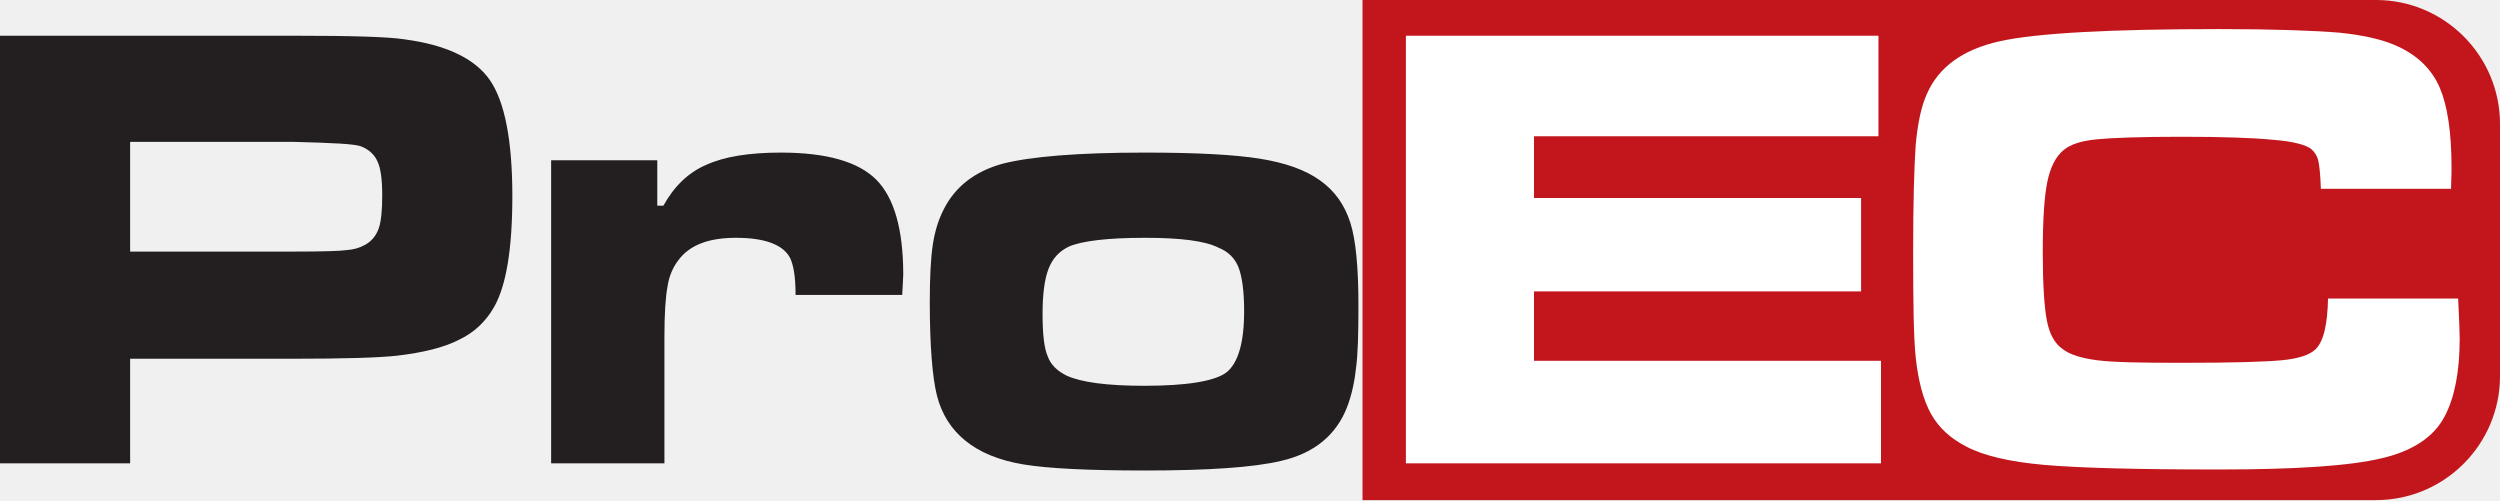
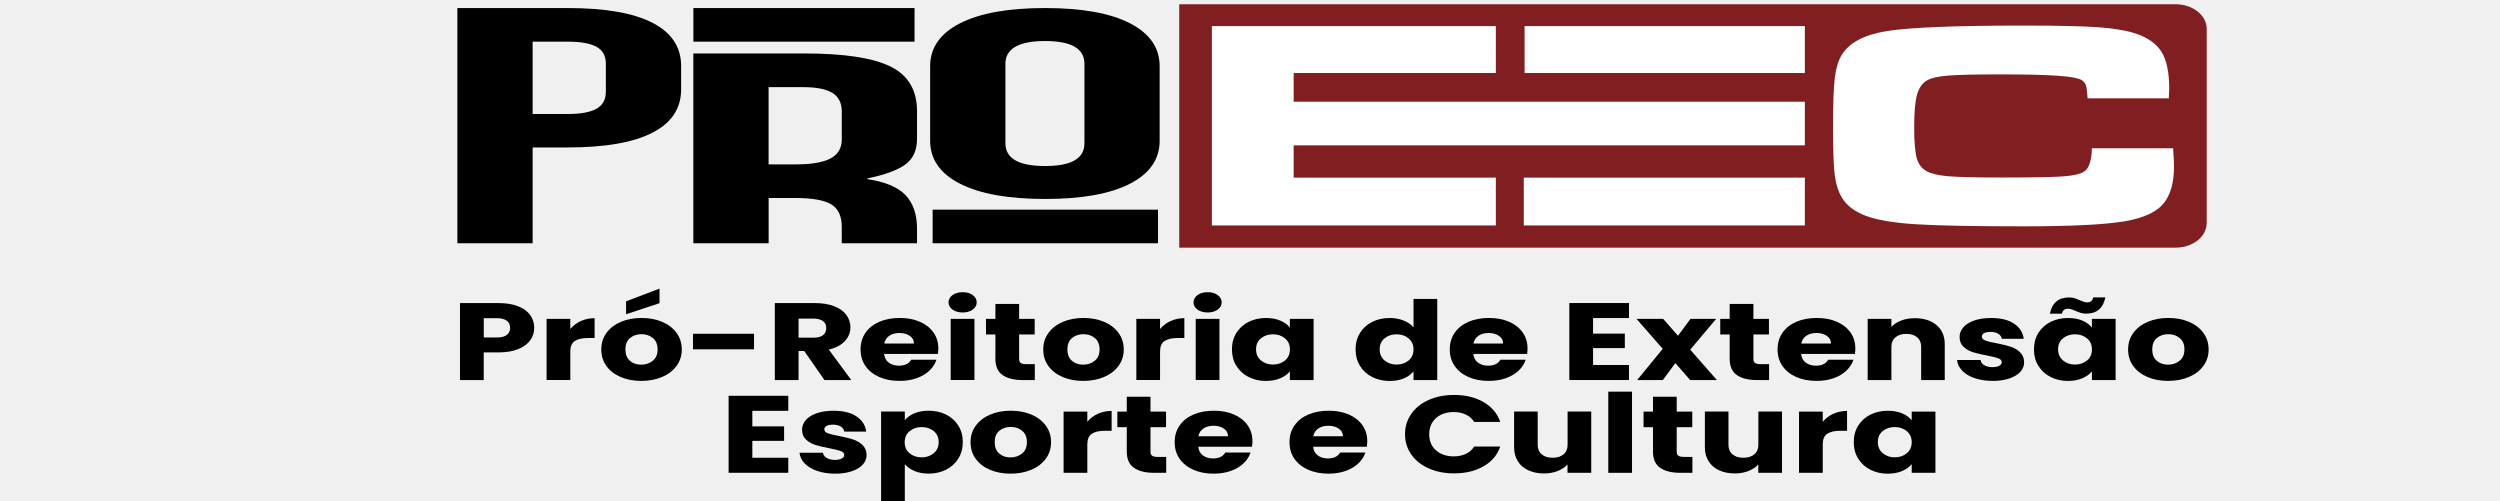
<svg xmlns="http://www.w3.org/2000/svg" version="1.1" id="Camada_1" x="0px" y="0px" viewBox="0 0 489.9 98" style="enable-background:new 0 0 489.9 98;" xml:space="preserve">
-   <style type="text/css">
+   <defs id="defs3">
+     <style id="style1-2">      .cls-1, .cls-2 {        fill: #fff;      }      .cls-2 {        fill-rule: evenodd;      }      .cls-3 {        fill: #801e21;      }    </style>
+   </defs>
+   <style type="text/css" id="style1">
	.st0{fill-rule:evenodd;clip-rule:evenodd;fill:#C3161C;}
	.st1{fill-rule:evenodd;clip-rule:evenodd;fill:#FFFFFF;}
	.st2{fill-rule:evenodd;clip-rule:evenodd;fill:#231F20;}
</style>
-   <g>
-     <path class="st0" d="M399.2,0H419h46.6c13.4,0,24.3,10.9,24.3,24.3v49.4c0,13.4-10.9,24.3-24.3,24.3H419h-19.8H267V0H399.2z" />
-     <path class="st1" d="M275.5,7h92.6v19.7h-67.5v12.1h64.1v18.3h-64.1v13.6h68v20.1h-93.1V7L275.5,7z M456.2,58.5h25.5   c0.2,4.1,0.3,6.7,0.3,7.9c0,6.4-1,11.5-2.9,15.1c-2.1,4.1-6.3,6.9-12.4,8.3c-6.2,1.5-16.8,2.2-32,2.2c-15.9,0-27.3-0.3-34.1-0.9   c-6.8-0.6-11.9-1.8-15.3-3.6c-3.1-1.6-5.4-3.7-6.9-6.4c-1.5-2.7-2.5-6.4-3-11.1c-0.4-3.8-0.5-10.7-0.5-20.6c0-9.7,0.2-16.7,0.5-21   c0.4-4.3,1.1-7.6,2.2-10c2.3-5.3,7.1-8.7,14.2-10.3c7.1-1.6,21.5-2.4,43.1-2.4c10.8,0,18.6,0.3,23.5,0.7c4.9,0.5,8.8,1.4,11.7,2.8   c3.8,1.8,6.5,4.5,8,8c1.5,3.5,2.3,8.7,2.3,15.6c0,0.4,0,1.8-0.1,4.2h-25.5c-0.1-2.8-0.3-4.6-0.5-5.5c-0.2-0.9-0.7-1.7-1.4-2.3   c-1-0.8-3.5-1.5-7.4-1.8c-4-0.4-10-0.6-18-0.6c-8,0-13.5,0.2-16.6,0.5c-3.1,0.3-5.2,1-6.5,2.1c-1.5,1.2-2.6,3.3-3.2,6.2   c-0.6,2.9-0.9,7.5-0.9,13.8c0,6.3,0.3,10.8,0.8,13.4c0.5,2.6,1.5,4.5,3.1,5.6c1.4,1.1,3.7,1.8,6.8,2.2c3.1,0.4,8.7,0.5,16.6,0.5   c9.8,0,16.3-0.2,19.5-0.5c3.2-0.3,5.4-1,6.6-2.1C455.3,67,456.1,63.7,456.2,58.5z" />
-     <path class="st2" d="M224.4,46.6c-7.3,0-12.3,0.6-14.9,1.7c-1.9,0.9-3.2,2.3-4,4.3c-0.8,2-1.2,5-1.2,8.9c0,3.9,0.3,6.7,1,8.3   c0.6,1.7,1.9,2.9,3.7,3.8c2.8,1.3,7.9,2,15.2,2c8.4,0,13.8-0.9,16.1-2.6c2.3-1.8,3.5-5.8,3.5-12c0-3.9-0.4-6.8-1.1-8.6   c-0.7-1.8-2-3.1-4-3.9C236.1,47.2,231.3,46.6,224.4,46.6L224.4,46.6z M25.5,49.3h31.9c5.8,0,9.3-0.1,10.6-0.3   c1.3-0.1,2.4-0.4,3.5-1c1.3-0.7,2.2-1.8,2.7-3.2c0.5-1.4,0.7-3.6,0.7-6.6c0-3-0.3-5.2-0.9-6.5c-0.6-1.4-1.7-2.4-3.2-3   c-1.2-0.5-5.6-0.7-13.3-0.9H25.5V49.3L25.5,49.3z M0,90.7V7h57.3C68.6,7,76,7.2,79.2,7.7c8.3,1.1,13.9,3.8,16.8,8   c2.9,4.2,4.4,11.8,4.4,22.7c0,10.4-1.2,17.6-3.6,21.8c-1.6,2.8-3.9,5-6.9,6.4c-2.9,1.5-7,2.5-12.1,3.1c-3.6,0.4-10.4,0.6-20.3,0.6   H25.5v20.5H0L0,90.7z M108,31.4h20.8v8.9h1.2c2.1-3.8,4.9-6.5,8.4-8c3.5-1.6,8.4-2.4,14.6-2.4c9,0,15.2,1.8,18.7,5.3   c3.5,3.5,5.3,9.7,5.3,18.6c0,0.5-0.1,1.9-0.2,4h-20.9c0-3.5-0.4-5.9-1.1-7.3c-1.4-2.6-5-3.9-10.6-3.9c-5.3,0-9,1.4-11.2,4.3   c-1.1,1.4-1.9,3.2-2.2,5.3c-0.4,2.1-0.6,5.4-0.6,9.9v24.7H108V31.4L108,31.4z M224.3,29.9c10.1,0,17.6,0.4,22.6,1.2   c5,0.8,8.9,2.2,11.7,4.2c3,2.1,4.9,4.9,6,8.3c1.1,3.4,1.6,8.9,1.6,16.3c0,5.5-0.1,9.6-0.5,12.4c-0.3,2.8-0.9,5.3-1.7,7.4   c-2.1,5.5-6.4,9.1-12.9,10.6c-5.4,1.3-14.3,1.9-26.8,1.9c-11.1,0-19-0.4-23.8-1.2c-4.8-0.8-8.6-2.4-11.4-4.7   c-2.7-2.2-4.6-5.2-5.5-8.8c-0.9-3.6-1.4-9.8-1.4-18.4c0-4.9,0.2-8.6,0.6-11.2c0.4-2.6,1.1-4.9,2.2-7c2.2-4.3,6-7.3,11.4-8.8   C201.8,30.7,211.1,29.9,224.3,29.9z" />
+   <g id="g46" transform="matrix(0.8706199,0,0,0.6882539,89.62696,0.8329908)">
+     <g id="g37">
+       <path d="m 16.43,95.62 c -0.58,1.05 -1.48,1.9 -2.69,2.54 -1.21,0.65 -2.71,0.97 -4.5,0.97 H 5.93 V 107 H 0.59 V 85.08 h 8.65 c 1.75,0 3.23,0.3 4.43,0.91 1.21,0.6 2.11,1.44 2.72,2.5 0.6,1.06 0.91,2.28 0.91,3.65 0,1.27 -0.29,2.43 -0.87,3.48 z m -5.31,-1.46 c 0.5,-0.48 0.75,-1.16 0.75,-2.03 0,-0.87 -0.25,-1.55 -0.75,-2.03 -0.5,-0.48 -1.26,-0.72 -2.28,-0.72 h -2.9 v 5.5 h 2.9 c 1.02,0 1.78,-0.24 2.28,-0.72 z" id="path1-7" />
+       <path d="m 27.77,90.21 c 0.94,-0.55 1.98,-0.83 3.12,-0.83 v 5.65 h -1.47 c -1.33,0 -2.33,0.29 -3,0.86 -0.67,0.57 -1,1.58 -1,3.01 v 8.09 H 20.08 V 89.57 h 5.34 v 2.9 c 0.62,-0.96 1.41,-1.71 2.34,-2.26 z" id="path2-2" />
+       <path d="m 36.78,106.15 c -1.36,-0.73 -2.44,-1.77 -3.22,-3.12 -0.78,-1.35 -1.17,-2.93 -1.17,-4.75 0,-1.82 0.4,-3.37 1.19,-4.73 0.79,-1.36 1.87,-2.41 3.25,-3.14 1.37,-0.73 2.91,-1.09 4.62,-1.09 1.71,0 3.25,0.36 4.62,1.09 1.37,0.73 2.46,1.78 3.25,3.14 0.79,1.36 1.19,2.94 1.19,4.73 0,1.79 -0.4,3.37 -1.2,4.73 -0.8,1.36 -1.89,2.41 -3.28,3.14 -1.38,0.73 -2.93,1.09 -4.64,1.09 -1.71,0 -3.24,-0.36 -4.61,-1.09 z m 7.21,-4.65 c 0.72,-0.75 1.08,-1.82 1.08,-3.22 0,-1.4 -0.35,-2.47 -1.05,-3.22 -0.7,-0.75 -1.56,-1.12 -2.58,-1.12 -1.02,0 -1.9,0.37 -2.59,1.11 -0.69,0.74 -1.03,1.82 -1.03,3.23 0,1.41 0.34,2.47 1.01,3.22 0.68,0.75 1.52,1.12 2.54,1.12 1.02,0 1.89,-0.37 2.61,-1.12 z m 1.51,-16.39 -7.53,3.15 v -3.68 l 7.53,-3.62 z" id="path3-3" />
+       <path d="m 66.77,93.82 v 4.43 H 53.03 v -4.43 z" id="path4" />
+       <path d="M 82.63,107 78.07,98.73 H 76.79 V 107 H 71.45 V 85.08 h 8.96 c 1.73,0 3.2,0.3 4.42,0.91 1.22,0.61 2.13,1.43 2.73,2.48 0.6,1.05 0.91,2.22 0.91,3.51 0,1.46 -0.41,2.76 -1.23,3.9 -0.82,1.14 -2.04,1.96 -3.64,2.44 L 88.66,107 Z M 76.79,94.94 h 3.31 c 0.98,0 1.71,-0.24 2.2,-0.72 0.49,-0.48 0.73,-1.16 0.73,-2.03 0,-0.87 -0.24,-1.49 -0.73,-1.97 -0.49,-0.48 -1.22,-0.72 -2.2,-0.72 h -3.31 v 5.43 0 z" id="path5" />
+       <path d="M 108.14,99.57 H 96.06 c 0.08,1.08 0.43,1.91 1.05,2.48 0.61,0.57 1.37,0.86 2.26,0.86 1.33,0 2.26,-0.56 2.78,-1.69 h 5.68 c -0.29,1.14 -0.82,2.17 -1.58,3.09 -0.76,0.92 -1.71,1.63 -2.86,2.15 -1.15,0.52 -2.43,0.78 -3.84,0.78 -1.71,0 -3.23,-0.36 -4.56,-1.09 -1.33,-0.73 -2.37,-1.77 -3.12,-3.12 -0.75,-1.35 -1.12,-2.93 -1.12,-4.75 0,-1.82 0.37,-3.39 1.11,-4.75 0.74,-1.35 1.77,-2.39 3.11,-3.12 1.33,-0.73 2.86,-1.09 4.59,-1.09 1.73,0 3.18,0.35 4.5,1.06 1.31,0.71 2.34,1.72 3.08,3.03 0.74,1.31 1.11,2.84 1.11,4.59 0,0.5 -0.03,1.02 -0.09,1.56 h -0.02 z m -5.37,-2.97 c 0,-0.92 -0.31,-1.64 -0.94,-2.19 -0.62,-0.54 -1.41,-0.81 -2.34,-0.81 -0.93,0 -1.65,0.26 -2.26,0.78 -0.61,0.52 -0.99,1.26 -1.14,2.22 z" id="path6" />
+       <path d="m 111.44,86.93 c -0.59,-0.55 -0.89,-1.23 -0.89,-2.04 0,-0.81 0.3,-1.53 0.89,-2.08 0.59,-0.55 1.36,-0.83 2.3,-0.83 0.94,0 1.67,0.28 2.26,0.83 0.59,0.55 0.89,1.24 0.89,2.08 0,0.84 -0.3,1.49 -0.89,2.04 -0.59,0.55 -1.35,0.83 -2.26,0.83 -0.91,0 -1.7,-0.28 -2.3,-0.83 z m 4.94,2.64 v 17.42 h -5.34 V 89.57 Z" id="path7" />
+       <path d="M 129.97,102.47 V 107 h -2.72 c -1.94,0 -3.45,-0.47 -4.53,-1.42 -1.08,-0.95 -1.62,-2.49 -1.62,-4.64 v -6.93 h -2.12 v -4.43 h 2.12 v -4.25 h 5.34 v 4.25 h 3.5 v 4.43 h -3.5 v 7 c 0,0.52 0.12,0.9 0.37,1.12 0.25,0.23 0.67,0.34 1.25,0.34 z" id="path8" />
+       <path d="m 136.26,106.15 c -1.36,-0.73 -2.44,-1.77 -3.22,-3.12 -0.78,-1.35 -1.17,-2.93 -1.17,-4.75 0,-1.82 0.4,-3.37 1.19,-4.73 0.79,-1.36 1.87,-2.41 3.25,-3.14 1.37,-0.73 2.91,-1.09 4.62,-1.09 1.71,0 3.25,0.36 4.62,1.09 1.37,0.73 2.46,1.78 3.25,3.14 0.79,1.36 1.19,2.94 1.19,4.73 0,1.79 -0.4,3.37 -1.2,4.73 -0.8,1.36 -1.89,2.41 -3.28,3.14 -1.38,0.73 -2.93,1.09 -4.64,1.09 -1.71,0 -3.24,-0.36 -4.61,-1.09 z m 7.21,-4.65 c 0.72,-0.75 1.08,-1.82 1.08,-3.22 0,-1.4 -0.35,-2.47 -1.05,-3.22 -0.7,-0.75 -1.56,-1.12 -2.58,-1.12 -1.02,0 -1.9,0.37 -2.59,1.11 -0.69,0.74 -1.03,1.82 -1.03,3.23 0,1.41 0.34,2.47 1.01,3.22 0.68,0.75 1.52,1.12 2.54,1.12 1.02,0 1.89,-0.37 2.61,-1.12 z" id="path9" />
+       <path d="m 160.51,90.21 c 0.94,-0.55 1.98,-0.83 3.12,-0.83 v 5.65 h -1.47 c -1.33,0 -2.33,0.29 -3,0.86 -0.67,0.57 -1,1.58 -1,3.01 v 8.09 h -5.34 V 89.57 h 5.34 v 2.9 c 0.62,-0.96 1.41,-1.71 2.34,-2.26 v 0 z" id="path10" />
+       <path d="m 166.58,86.93 c -0.59,-0.55 -0.89,-1.23 -0.89,-2.04 0,-0.81 0.3,-1.53 0.89,-2.08 0.59,-0.55 1.36,-0.83 2.3,-0.83 0.94,0 1.67,0.28 2.26,0.83 0.59,0.55 0.89,1.24 0.89,2.08 0,0.84 -0.3,1.49 -0.89,2.04 -0.59,0.55 -1.35,0.83 -2.26,0.83 -0.91,0 -1.7,-0.28 -2.3,-0.83 z m 4.95,2.64 v 17.42 h -5.34 V 89.57 Z" id="path11" />
+       <path d="m 175.35,93.54 c 0.68,-1.35 1.6,-2.39 2.76,-3.12 1.17,-0.73 2.47,-1.09 3.9,-1.09 1.23,0 2.31,0.25 3.23,0.75 0.93,0.5 1.64,1.16 2.14,1.97 v -2.47 h 5.34 V 107 h -5.34 v -2.47 c -0.52,0.81 -1.24,1.47 -2.17,1.97 -0.93,0.5 -2,0.75 -3.23,0.75 -1.42,0 -2.71,-0.37 -3.87,-1.11 -1.17,-0.74 -2.09,-1.79 -2.76,-3.15 -0.68,-1.36 -1.01,-2.94 -1.01,-4.73 0,-1.79 0.34,-3.36 1.01,-4.71 v 0 z m 10.93,1.59 c -0.74,-0.77 -1.64,-1.16 -2.7,-1.16 -1.06,0 -1.96,0.38 -2.7,1.14 -0.74,0.76 -1.11,1.81 -1.11,3.14 0,1.33 0.37,2.39 1.11,3.17 0.74,0.78 1.64,1.17 2.7,1.17 1.06,0 1.96,-0.39 2.7,-1.16 0.74,-0.77 1.11,-1.82 1.11,-3.15 0,-1.33 -0.37,-2.38 -1.11,-3.15 z" id="path12" />
+       <path d="m 203.18,93.54 c 0.68,-1.35 1.6,-2.39 2.76,-3.12 1.17,-0.73 2.47,-1.09 3.9,-1.09 1.15,0 2.19,0.24 3.14,0.72 0.95,0.48 1.69,1.12 2.23,1.94 V 83.9 h 5.34 v 23.11 h -5.34 v -2.5 c -0.5,0.83 -1.21,1.5 -2.14,2 -0.93,0.5 -2,0.75 -3.23,0.75 -1.44,0 -2.74,-0.37 -3.9,-1.11 -1.17,-0.74 -2.09,-1.79 -2.76,-3.15 -0.68,-1.36 -1.01,-2.94 -1.01,-4.73 0,-1.79 0.34,-3.36 1.01,-4.71 z m 10.92,1.59 c -0.74,-0.77 -1.64,-1.16 -2.7,-1.16 -1.06,0 -1.96,0.38 -2.7,1.14 -0.74,0.76 -1.11,1.81 -1.11,3.14 0,1.33 0.37,2.39 1.11,3.17 0.74,0.78 1.64,1.17 2.7,1.17 1.06,0 1.96,-0.39 2.7,-1.16 0.74,-0.77 1.11,-1.82 1.11,-3.15 0,-1.33 -0.37,-2.38 -1.11,-3.15 z" id="path13" />
+       <path d="m 240.76,99.57 h -12.08 c 0.08,1.08 0.43,1.91 1.05,2.48 0.61,0.57 1.37,0.86 2.26,0.86 1.33,0 2.26,-0.56 2.78,-1.69 h 5.68 c -0.29,1.14 -0.82,2.17 -1.58,3.09 -0.76,0.92 -1.71,1.63 -2.86,2.15 -1.15,0.52 -2.43,0.78 -3.84,0.78 -1.71,0 -3.23,-0.36 -4.56,-1.09 -1.33,-0.73 -2.37,-1.77 -3.12,-3.12 -0.75,-1.35 -1.12,-2.93 -1.12,-4.75 0,-1.82 0.37,-3.39 1.11,-4.75 0.74,-1.35 1.77,-2.39 3.11,-3.12 1.33,-0.73 2.86,-1.09 4.59,-1.09 1.73,0 3.18,0.35 4.5,1.06 1.31,0.71 2.34,1.72 3.08,3.03 0.74,1.31 1.11,2.84 1.11,4.59 0,0.5 -0.03,1.02 -0.09,1.56 h -0.02 z m -5.38,-2.97 c 0,-0.92 -0.31,-1.64 -0.94,-2.19 -0.62,-0.54 -1.41,-0.81 -2.34,-0.81 -0.93,0 -1.65,0.26 -2.26,0.78 -0.61,0.52 -0.99,1.26 -1.14,2.22 z" id="path14" />
+       <path d="m 255.62,89.35 v 4.43 h 7.15 v 4.12 h -7.15 v 4.81 h 8.09 v 4.28 H 250.28 V 85.07 h 13.43 v 4.28 z" id="path15" />
+       <path d="m 277.48,107 -3.34,-4.84 -2.81,4.84 h -5.78 l 5.75,-8.9 -5.9,-8.52 h 6 l 3.34,4.81 2.81,-4.81 h 5.78 l -5.84,8.77 6,8.65 z" id="path16" />
+       <path d="M 295.24,102.47 V 107 h -2.72 c -1.94,0 -3.45,-0.47 -4.53,-1.42 -1.08,-0.95 -1.62,-2.49 -1.62,-4.64 v -6.93 h -2.12 v -4.43 h 2.12 v -4.25 h 5.34 v 4.25 h 3.5 v 4.43 h -3.5 v 7 c 0,0.52 0.12,0.9 0.37,1.12 0.25,0.23 0.67,0.34 1.25,0.34 z" id="path17" />
+       <path d="m 314.54,99.57 h -12.08 c 0.08,1.08 0.43,1.91 1.05,2.48 0.61,0.57 1.37,0.86 2.26,0.86 1.33,0 2.26,-0.56 2.78,-1.69 h 5.68 c -0.29,1.14 -0.82,2.17 -1.58,3.09 -0.76,0.92 -1.71,1.63 -2.86,2.15 -1.15,0.52 -2.43,0.78 -3.84,0.78 -1.71,0 -3.23,-0.36 -4.56,-1.09 -1.33,-0.73 -2.37,-1.77 -3.12,-3.12 -0.75,-1.35 -1.12,-2.93 -1.12,-4.75 0,-1.82 0.37,-3.39 1.11,-4.75 0.74,-1.35 1.77,-2.39 3.11,-3.12 1.33,-0.73 2.86,-1.09 4.59,-1.09 1.73,0 3.18,0.35 4.5,1.06 1.31,0.71 2.34,1.72 3.08,3.03 0.74,1.31 1.11,2.84 1.11,4.59 0,0.5 -0.03,1.02 -0.09,1.56 h -0.02 z m -5.37,-2.97 c 0,-0.92 -0.31,-1.64 -0.94,-2.19 -0.62,-0.54 -1.41,-0.81 -2.34,-0.81 -0.93,0 -1.65,0.26 -2.26,0.78 -0.61,0.52 -0.99,1.26 -1.14,2.22 z" id="path18" />
+       <path d="m 332.95,91.37 c 1.22,1.32 1.83,3.14 1.83,5.45 V 107 h -5.31 v -9.46 c 0,-1.17 -0.3,-2.07 -0.91,-2.72 -0.6,-0.65 -1.42,-0.97 -2.44,-0.97 -1.02,0 -1.83,0.32 -2.44,0.97 -0.6,0.65 -0.91,1.55 -0.91,2.72 V 107 h -5.34 V 89.58 h 5.34 v 2.31 c 0.54,-0.77 1.27,-1.38 2.19,-1.83 0.92,-0.45 1.95,-0.67 3.09,-0.67 2.04,0 3.67,0.66 4.89,1.98 v 0 z" id="path19" />
+       <path d="m 341.52,106.47 c -1.19,-0.52 -2.12,-1.23 -2.81,-2.14 -0.69,-0.91 -1.07,-1.92 -1.16,-3.04 h 5.28 c 0.06,0.6 0.34,1.09 0.84,1.47 0.5,0.38 1.11,0.56 1.84,0.56 0.67,0 1.18,-0.13 1.55,-0.39 0.36,-0.26 0.55,-0.6 0.55,-1.01 0,-0.5 -0.26,-0.87 -0.78,-1.11 -0.52,-0.24 -1.36,-0.5 -2.53,-0.8 -1.25,-0.29 -2.29,-0.6 -3.12,-0.92 -0.83,-0.32 -1.55,-0.83 -2.15,-1.53 -0.6,-0.7 -0.91,-1.64 -0.91,-2.83 0,-1 0.28,-1.91 0.83,-2.73 0.55,-0.82 1.36,-1.47 2.44,-1.95 1.07,-0.48 2.35,-0.72 3.83,-0.72 2.19,0 3.91,0.54 5.17,1.62 1.26,1.08 1.98,2.52 2.17,4.31 h -4.93 c -0.08,-0.6 -0.35,-1.08 -0.8,-1.44 -0.45,-0.35 -1.04,-0.53 -1.76,-0.53 -0.62,0 -1.1,0.12 -1.44,0.36 -0.33,0.24 -0.5,0.57 -0.5,0.98 0,0.5 0.27,0.87 0.8,1.12 0.53,0.25 1.36,0.5 2.48,0.75 1.29,0.33 2.34,0.66 3.15,0.98 0.81,0.32 1.52,0.84 2.14,1.56 0.61,0.72 0.93,1.68 0.95,2.89 0,1.02 -0.29,1.93 -0.86,2.73 -0.57,0.8 -1.4,1.43 -2.47,1.89 -1.07,0.46 -2.32,0.69 -3.73,0.69 -1.52,0 -2.87,-0.26 -4.06,-0.78 h -0.01 z" id="path20" />
+       <path d="m 355.87,93.54 c 0.68,-1.35 1.6,-2.39 2.76,-3.12 1.17,-0.73 2.47,-1.09 3.9,-1.09 1.23,0 2.31,0.25 3.23,0.75 0.93,0.5 1.64,1.16 2.14,1.97 v -2.47 h 5.34 V 107 h -5.34 v -2.47 c -0.52,0.81 -1.24,1.47 -2.17,1.97 -0.93,0.5 -2,0.75 -3.23,0.75 -1.42,0 -2.71,-0.37 -3.87,-1.11 -1.17,-0.74 -2.09,-1.79 -2.76,-3.15 -0.68,-1.36 -1.01,-2.94 -1.01,-4.73 0,-1.79 0.34,-3.36 1.01,-4.71 v 0 z m 6.88,-10.06 c 0.46,0 0.86,0.07 1.2,0.2 0.34,0.13 0.77,0.34 1.26,0.61 0.37,0.21 0.68,0.36 0.91,0.45 0.23,0.09 0.47,0.14 0.72,0.14 0.77,0 1.22,-0.47 1.34,-1.41 h 2.75 c -0.5,3.08 -1.94,4.62 -4.31,4.62 -0.46,0 -0.86,-0.07 -1.2,-0.2 -0.34,-0.13 -0.77,-0.34 -1.26,-0.61 -0.38,-0.21 -0.68,-0.36 -0.91,-0.45 -0.23,-0.09 -0.47,-0.14 -0.72,-0.14 -0.77,0 -1.23,0.47 -1.37,1.41 h -2.72 c 0.5,-3.08 1.94,-4.62 4.31,-4.62 z m 4.05,11.65 c -0.74,-0.77 -1.64,-1.16 -2.7,-1.16 -1.06,0 -1.96,0.38 -2.7,1.14 -0.74,0.76 -1.11,1.81 -1.11,3.14 0,1.33 0.37,2.39 1.11,3.17 0.74,0.78 1.64,1.17 2.7,1.17 1.06,0 1.96,-0.39 2.7,-1.16 0.74,-0.77 1.11,-1.82 1.11,-3.15 0,-1.33 -0.37,-2.38 -1.11,-3.15 z" id="path21" />
+       <path d="m 380.44,106.15 c -1.36,-0.73 -2.44,-1.77 -3.22,-3.12 -0.78,-1.35 -1.17,-2.93 -1.17,-4.75 0,-1.82 0.4,-3.37 1.19,-4.73 0.79,-1.36 1.87,-2.41 3.25,-3.14 1.37,-0.73 2.91,-1.09 4.62,-1.09 1.71,0 3.25,0.36 4.62,1.09 1.37,0.73 2.46,1.78 3.25,3.14 0.79,1.36 1.19,2.94 1.19,4.73 0,1.79 -0.4,3.37 -1.2,4.73 -0.8,1.36 -1.89,2.41 -3.28,3.14 -1.38,0.73 -2.93,1.09 -4.64,1.09 -1.71,0 -3.24,-0.36 -4.61,-1.09 z m 7.21,-4.65 c 0.72,-0.75 1.08,-1.82 1.08,-3.22 0,-1.4 -0.35,-2.47 -1.05,-3.22 -0.7,-0.75 -1.56,-1.12 -2.58,-1.12 -1.02,0 -1.9,0.37 -2.59,1.11 -0.69,0.74 -1.03,1.82 -1.03,3.23 0,1.41 0.34,2.47 1.01,3.22 0.68,0.75 1.52,1.12 2.54,1.12 1.02,0 1.89,-0.37 2.61,-1.12 z" id="path22" />
+       <path d="m 66.39,115.76 v 4.43 h 7.15 v 4.12 h -7.15 v 4.81 h 8.09 v 4.28 H 61.05 v -21.92 h 13.43 v 4.28 z" id="path23" />
+       <path d="m 80.98,132.88 c -1.19,-0.52 -2.12,-1.23 -2.81,-2.14 -0.69,-0.91 -1.07,-1.92 -1.16,-3.04 h 5.28 c 0.06,0.6 0.34,1.09 0.84,1.47 0.5,0.38 1.11,0.56 1.84,0.56 0.67,0 1.18,-0.13 1.55,-0.39 0.36,-0.26 0.55,-0.6 0.55,-1.01 0,-0.5 -0.26,-0.87 -0.78,-1.11 -0.52,-0.24 -1.36,-0.5 -2.53,-0.8 -1.25,-0.29 -2.29,-0.6 -3.12,-0.92 -0.83,-0.32 -1.55,-0.83 -2.15,-1.53 -0.6,-0.7 -0.91,-1.64 -0.91,-2.83 0,-1 0.28,-1.91 0.83,-2.73 0.55,-0.82 1.36,-1.47 2.44,-1.95 1.07,-0.48 2.35,-0.72 3.83,-0.72 2.19,0 3.91,0.54 5.17,1.62 1.26,1.08 1.98,2.52 2.17,4.31 h -4.93 c -0.08,-0.6 -0.35,-1.08 -0.8,-1.44 -0.45,-0.35 -1.04,-0.53 -1.76,-0.53 -0.62,0 -1.1,0.12 -1.44,0.36 -0.33,0.24 -0.5,0.57 -0.5,0.98 0,0.5 0.27,0.87 0.8,1.12 0.53,0.25 1.36,0.5 2.48,0.75 1.29,0.33 2.34,0.66 3.15,0.98 0.81,0.32 1.52,0.84 2.14,1.56 0.61,0.72 0.93,1.68 0.95,2.89 0,1.02 -0.29,1.93 -0.86,2.73 -0.57,0.8 -1.4,1.43 -2.47,1.89 -1.07,0.46 -2.32,0.69 -3.73,0.69 -1.52,0 -2.87,-0.26 -4.06,-0.78 h -0.01 z" id="path24" />
+       <path d="m 102.86,116.48 c 0.92,-0.5 1.99,-0.75 3.22,-0.75 1.44,0 2.74,0.36 3.9,1.09 1.17,0.73 2.09,1.77 2.76,3.12 0.68,1.35 1.02,2.92 1.02,4.71 0,1.79 -0.34,3.37 -1.02,4.73 -0.68,1.36 -1.6,2.42 -2.76,3.15 -1.17,0.74 -2.47,1.11 -3.9,1.11 -1.21,0 -2.27,-0.25 -3.2,-0.75 -0.93,-0.5 -1.65,-1.14 -2.17,-1.94 v 10.74 h -5.34 v -25.73 h 5.34 v 2.47 c 0.52,-0.81 1.24,-1.47 2.15,-1.97 z m 4.36,5.05 c -0.74,-0.76 -1.65,-1.14 -2.73,-1.14 -1.08,0 -1.96,0.39 -2.7,1.16 -0.74,0.77 -1.11,1.82 -1.11,3.15 0,1.33 0.37,2.38 1.11,3.15 0.74,0.77 1.64,1.16 2.7,1.16 1.06,0 1.97,-0.39 2.72,-1.17 0.75,-0.78 1.12,-1.84 1.12,-3.17 0,-1.33 -0.37,-2.38 -1.11,-3.14 z" id="path25" />
+       <path d="m 119.9,132.56 c -1.36,-0.73 -2.44,-1.77 -3.22,-3.12 -0.78,-1.35 -1.17,-2.93 -1.17,-4.75 0,-1.82 0.4,-3.37 1.19,-4.73 0.79,-1.36 1.87,-2.41 3.25,-3.14 1.37,-0.73 2.91,-1.09 4.62,-1.09 1.71,0 3.25,0.36 4.62,1.09 1.37,0.73 2.46,1.78 3.25,3.14 0.79,1.36 1.19,2.94 1.19,4.73 0,1.79 -0.4,3.37 -1.2,4.73 -0.8,1.36 -1.89,2.41 -3.28,3.14 -1.38,0.73 -2.93,1.09 -4.64,1.09 -1.71,0 -3.24,-0.36 -4.61,-1.09 z m 7.21,-4.65 c 0.72,-0.75 1.08,-1.82 1.08,-3.22 0,-1.4 -0.35,-2.47 -1.05,-3.22 -0.7,-0.75 -1.56,-1.12 -2.58,-1.12 -1.02,0 -1.9,0.37 -2.59,1.11 -0.69,0.74 -1.03,1.82 -1.03,3.23 0,1.41 0.34,2.47 1.01,3.22 0.68,0.75 1.52,1.12 2.54,1.12 1.02,0 1.89,-0.37 2.61,-1.12 z" id="path26" />
+       <path d="m 144.14,116.62 c 0.94,-0.55 1.98,-0.83 3.12,-0.83 v 5.65 h -1.47 c -1.33,0 -2.33,0.29 -3,0.86 -0.67,0.57 -1,1.58 -1,3.01 v 8.09 h -5.34 v -17.42 h 5.34 v 2.9 c 0.62,-0.96 1.41,-1.71 2.34,-2.26 v 0 z" id="path27" />
+       <path d="m 159.54,128.88 v 4.53 h -2.72 c -1.94,0 -3.45,-0.47 -4.53,-1.42 -1.08,-0.95 -1.62,-2.49 -1.62,-4.64 v -6.93 h -2.12 v -4.43 h 2.12 v -4.25 h 5.34 v 4.25 h 3.5 v 4.43 h -3.5 v 7 c 0,0.52 0.12,0.9 0.37,1.12 0.25,0.23 0.67,0.34 1.25,0.34 z" id="path28" />
+       <path d="m 178.84,125.98 h -12.08 c 0.08,1.08 0.43,1.91 1.05,2.48 0.61,0.57 1.37,0.86 2.26,0.86 1.33,0 2.26,-0.56 2.78,-1.69 h 5.68 c -0.29,1.14 -0.82,2.17 -1.58,3.09 -0.76,0.92 -1.71,1.63 -2.86,2.15 -1.15,0.52 -2.43,0.78 -3.84,0.78 -1.71,0 -3.23,-0.36 -4.56,-1.09 -1.33,-0.73 -2.37,-1.77 -3.12,-3.12 -0.75,-1.35 -1.12,-2.93 -1.12,-4.75 0,-1.82 0.37,-3.39 1.11,-4.75 0.74,-1.35 1.77,-2.39 3.11,-3.12 1.33,-0.73 2.86,-1.09 4.59,-1.09 1.73,0 3.18,0.35 4.5,1.06 1.31,0.71 2.34,1.72 3.08,3.03 0.74,1.31 1.11,2.84 1.11,4.59 0,0.5 -0.03,1.02 -0.09,1.56 h -0.02 z m -5.38,-2.97 c 0,-0.92 -0.31,-1.64 -0.94,-2.19 -0.62,-0.54 -1.41,-0.81 -2.34,-0.81 -0.93,0 -1.65,0.26 -2.26,0.78 -0.61,0.52 -0.99,1.26 -1.14,2.22 z" id="path29" />
+       <path d="m 204.69,125.98 h -12.08 c 0.08,1.08 0.43,1.91 1.05,2.48 0.61,0.57 1.37,0.86 2.26,0.86 1.33,0 2.26,-0.56 2.78,-1.69 h 5.68 c -0.29,1.14 -0.82,2.17 -1.58,3.09 -0.76,0.92 -1.71,1.63 -2.86,2.15 -1.15,0.52 -2.43,0.78 -3.84,0.78 -1.71,0 -3.23,-0.36 -4.56,-1.09 -1.33,-0.73 -2.37,-1.77 -3.12,-3.12 -0.75,-1.35 -1.12,-2.93 -1.12,-4.75 0,-1.82 0.37,-3.39 1.11,-4.75 0.74,-1.35 1.77,-2.39 3.11,-3.12 1.33,-0.73 2.86,-1.09 4.59,-1.09 1.73,0 3.18,0.35 4.5,1.06 1.31,0.71 2.34,1.72 3.08,3.03 0.74,1.31 1.11,2.84 1.11,4.59 0,0.5 -0.03,1.02 -0.09,1.56 h -0.02 z m -5.37,-2.97 c 0,-0.92 -0.31,-1.64 -0.94,-2.19 -0.62,-0.54 -1.41,-0.81 -2.34,-0.81 -0.93,0 -1.65,0.26 -2.26,0.78 -0.61,0.52 -0.99,1.26 -1.14,2.22 z" id="path30" />
+       <path d="m 214.71,116.62 c 0.94,-1.7 2.24,-3.02 3.92,-3.96 1.68,-0.95 3.58,-1.42 5.7,-1.42 2.6,0 4.83,0.69 6.68,2.06 1.85,1.37 3.09,3.25 3.72,5.62 h -5.87 c -0.44,-0.92 -1.06,-1.61 -1.86,-2.09 -0.8,-0.48 -1.71,-0.72 -2.73,-0.72 -1.64,0 -2.98,0.57 -4,1.72 -1.02,1.15 -1.53,2.68 -1.53,4.59 0,1.91 0.51,3.45 1.53,4.59 1.02,1.15 2.35,1.72 4,1.72 1.02,0 1.93,-0.24 2.73,-0.72 0.8,-0.48 1.42,-1.18 1.86,-2.09 h 5.87 c -0.62,2.37 -1.86,4.24 -3.72,5.61 -1.85,1.36 -4.08,2.04 -6.68,2.04 -2.12,0 -4.02,-0.47 -5.7,-1.42 -1.68,-0.95 -2.98,-2.26 -3.92,-3.95 -0.94,-1.69 -1.41,-3.61 -1.41,-5.78 0,-2.17 0.47,-4.1 1.41,-5.79 v 0 z" id="path31" />
+       <path d="m 255.21,115.98 v 17.42 h -5.34 v -2.37 c -0.54,0.77 -1.28,1.39 -2.2,1.86 -0.93,0.47 -1.95,0.7 -3.08,0.7 -1.33,0 -2.51,-0.3 -3.53,-0.89 -1.02,-0.59 -1.81,-1.45 -2.37,-2.58 -0.56,-1.13 -0.84,-2.45 -0.84,-3.97 v -10.18 h 5.31 v 9.46 c 0,1.17 0.3,2.07 0.91,2.72 0.6,0.65 1.42,0.97 2.44,0.97 1.02,0 1.86,-0.32 2.47,-0.97 0.6,-0.64 0.91,-1.55 0.91,-2.72 v -9.46 h 5.34 -0.02 z" id="path32" />
+       <path d="m 264.39,110.3 v 23.11 h -5.34 V 110.3 Z" id="path33" />
+       <path d="m 277.98,128.88 v 4.53 h -2.72 c -1.94,0 -3.45,-0.47 -4.53,-1.42 -1.08,-0.95 -1.62,-2.49 -1.62,-4.64 v -6.93 h -2.12 v -4.43 h 2.12 v -4.25 h 5.34 v 4.25 h 3.5 v 4.43 h -3.5 v 7 c 0,0.52 0.12,0.9 0.37,1.12 0.25,0.23 0.67,0.34 1.25,0.34 z" id="path34" />
+       <path d="m 298.15,115.98 v 17.42 h -5.34 v -2.37 c -0.54,0.77 -1.28,1.39 -2.2,1.86 -0.93,0.47 -1.95,0.7 -3.08,0.7 -1.33,0 -2.51,-0.3 -3.53,-0.89 -1.02,-0.59 -1.81,-1.45 -2.37,-2.58 -0.56,-1.13 -0.84,-2.45 -0.84,-3.97 v -10.18 h 5.31 v 9.46 c 0,1.17 0.3,2.07 0.91,2.72 0.6,0.65 1.42,0.97 2.44,0.97 1.02,0 1.86,-0.32 2.47,-0.97 0.6,-0.64 0.91,-1.55 0.91,-2.72 v -9.46 h 5.34 -0.02 z" id="path35" />
+       <path d="m 309.67,116.62 c 0.94,-0.55 1.98,-0.83 3.12,-0.83 v 5.65 h -1.47 c -1.33,0 -2.33,0.29 -3,0.86 -0.67,0.57 -1,1.58 -1,3.01 v 8.09 h -5.34 v -17.42 h 5.34 v 2.9 c 0.62,-0.96 1.41,-1.71 2.34,-2.26 v 0 z" id="path36" />
+       <path d="m 315.31,119.95 c 0.68,-1.35 1.6,-2.39 2.76,-3.12 1.17,-0.73 2.47,-1.09 3.9,-1.09 1.23,0 2.31,0.25 3.23,0.75 0.93,0.5 1.64,1.16 2.14,1.97 v -2.47 h 5.34 v 17.42 h -5.34 v -2.47 c -0.52,0.81 -1.24,1.47 -2.17,1.97 -0.93,0.5 -2,0.75 -3.23,0.75 -1.42,0 -2.71,-0.37 -3.87,-1.11 -1.17,-0.74 -2.09,-1.79 -2.76,-3.15 -0.68,-1.36 -1.01,-2.94 -1.01,-4.73 0,-1.79 0.34,-3.36 1.01,-4.71 v 0 z m 10.92,1.59 c -0.74,-0.77 -1.64,-1.16 -2.7,-1.16 -1.06,0 -1.96,0.38 -2.7,1.14 -0.74,0.76 -1.11,1.81 -1.11,3.14 0,1.33 0.37,2.39 1.11,3.17 0.74,0.78 1.64,1.17 2.7,1.17 1.06,0 1.96,-0.39 2.7,-1.16 0.74,-0.77 1.11,-1.82 1.11,-3.15 0,-1.33 -0.37,-2.38 -1.11,-3.15 z" id="path37" />
+     </g>
+     <g id="g45">
+       <path class="cls-3" d="m 162.48,0 h 224.26 c 3.86,0 7,3.14 7,7 v 55.3 c 0,3.86 -3.14,7 -7,7 H 162.48 Z" id="path38" />
+       <g id="g41">
+         <path d="M 16.94,68.05 H 0 V 1.08 h 24.85 c 8.41,0 14.76,1.4 19.06,4.2 4.3,2.8 6.45,6.9 6.45,12.28 v 6.68 c 0,5.42 -2.15,9.53 -6.45,12.33 -4.3,2.8 -10.65,4.2 -19.06,4.2 h -7.91 v 27.27 0 z m 0,-57.4 v 20.6 h 7.91 c 2.89,0 5.04,-0.5 6.45,-1.49 1.41,-1 2.12,-2.62 2.12,-4.86 v -7.94 c 0,-2.27 -0.71,-3.89 -2.12,-4.86 -1.41,-0.96 -3.56,-1.45 -6.45,-1.45 z" id="path39" />
+         <path d="M 102.9,10.65 H 53.12 V 1.08 H 102.9 Z M 70.05,68.05 H 53.11 V 14.01 h 25.03 c 8.91,0 15.35,1.24 19.34,3.71 3.98,2.48 5.98,6.72 5.98,12.73 v 7.85 c 0,3.27 -0.88,5.71 -2.64,7.33 -1.76,1.62 -4.61,2.94 -8.56,3.97 v 0.19 c 4.01,0.75 6.88,2.27 8.61,4.55 1.72,2.29 2.59,5.49 2.59,9.6 v 4.11 H 86.52 v -4.67 c 0,-3.05 -0.79,-5.18 -2.35,-6.4 -1.57,-1.21 -4.33,-1.82 -8.28,-1.82 h -5.83 v 12.89 z m 0,-44.46 v 22 h 6.21 c 3.45,0 6.02,-0.56 7.72,-1.68 1.69,-1.12 2.54,-2.93 2.54,-5.42 v -7.94 c 0,-2.46 -0.71,-4.23 -2.12,-5.32 -1.41,-1.09 -3.62,-1.63 -6.63,-1.63 h -7.72 z" id="path40" />
+         <path d="m 106.41,38.86 v -21.2 c 0,-5.26 2.24,-9.34 6.73,-12.24 4.49,-2.9 10.87,-4.34 19.15,-4.34 8.28,0 14.65,1.45 19.1,4.34 4.45,2.9 6.68,6.97 6.68,12.24 v 21.2 c 0,5.26 -2.23,9.34 -6.68,12.24 -4.46,2.9 -10.82,4.34 -19.1,4.34 -8.28,0 -14.67,-1.45 -19.15,-4.34 -4.49,-2.9 -6.73,-6.97 -6.73,-12.24 z M 157.7,68.05 H 106.97 V 58.48 H 157.7 Z M 123.35,16.96 v 22.61 c 0,4.33 2.98,6.49 8.94,6.49 5.96,0 8.85,-2.16 8.85,-6.49 V 16.96 c 0,-4.33 -2.95,-6.49 -8.85,-6.49 -5.9,0 -8.94,2.16 -8.94,6.49 z" id="path41" />
+       </g>
+       <g id="g44">
+         <path class="cls-2" d="m 367.91,41.01 h 18.28 c 0.14,2.7 0.19,4.45 0.19,5.23 0,4.27 -0.69,7.61 -2.07,10.01 -1.51,2.7 -4.5,4.55 -8.92,5.52 -4.42,0.97 -12.07,1.46 -22.95,1.46 -11.43,0 -19.57,-0.21 -24.41,-0.61 -4.86,-0.4 -8.5,-1.19 -10.98,-2.36 -2.19,-1.05 -3.84,-2.48 -4.92,-4.26 -1.08,-1.79 -1.78,-4.24 -2.11,-7.36 -0.25,-2.51 -0.39,-7.07 -0.39,-13.64 0,-6.57 0.13,-11.05 0.39,-13.89 0.27,-2.84 0.78,-5.05 1.55,-6.63 1.66,-3.51 5.05,-5.8 10.15,-6.84 5.1,-1.04 15.4,-1.57 30.88,-1.57 7.74,0 13.36,0.17 16.87,0.49 3.52,0.33 6.33,0.94 8.41,1.83 2.71,1.19 4.63,2.95 5.76,5.3 1.11,2.34 1.66,5.8 1.66,10.34 0,0.24 -0.03,1.16 -0.09,2.76 h -18.27 c -0.09,-1.83 -0.23,-3.05 -0.37,-3.67 -0.16,-0.62 -0.5,-1.12 -0.99,-1.54 -0.71,-0.55 -2.49,-0.97 -5.32,-1.22 -2.85,-0.26 -7.15,-0.39 -12.93,-0.39 -5.78,0 -9.67,0.11 -11.88,0.35 -2.19,0.22 -3.75,0.68 -4.65,1.36 -1.1,0.8 -1.84,2.18 -2.26,4.09 -0.43,1.93 -0.64,4.98 -0.64,9.16 0,4.18 0.19,7.15 0.57,8.87 0.39,1.72 1.11,2.95 2.2,3.7 1.02,0.73 2.65,1.22 4.9,1.47 2.23,0.24 6.21,0.36 11.89,0.36 7,0 11.67,-0.11 14.01,-0.32 2.32,-0.22 3.9,-0.69 4.72,-1.41 1.08,-0.94 1.65,-3.13 1.71,-6.59 v 0 z" id="path42" />
+         <g id="g43">
+           <rect class="cls-1" x="240.03" y="49.36" width="63.26" height="13.62" id="rect42" />
+           <polygon class="cls-2" points="233.74,19.58 233.74,6.22 169.82,6.22 169.82,62.98 233.74,62.98 233.74,49.36 188.23,49.36 188.23,40.17 231.52,40.17 235.27,40.17 303.29,40.17 303.29,27.75 235.27,27.75 231.52,27.75 188.23,27.75 188.23,19.58 " id="polygon42" />
+           <rect class="cls-1" x="240.21" y="6.22" width="63.08" height="13.36" id="rect43" />
+         </g>
+       </g>
+     </g>
  </g>
</svg>
